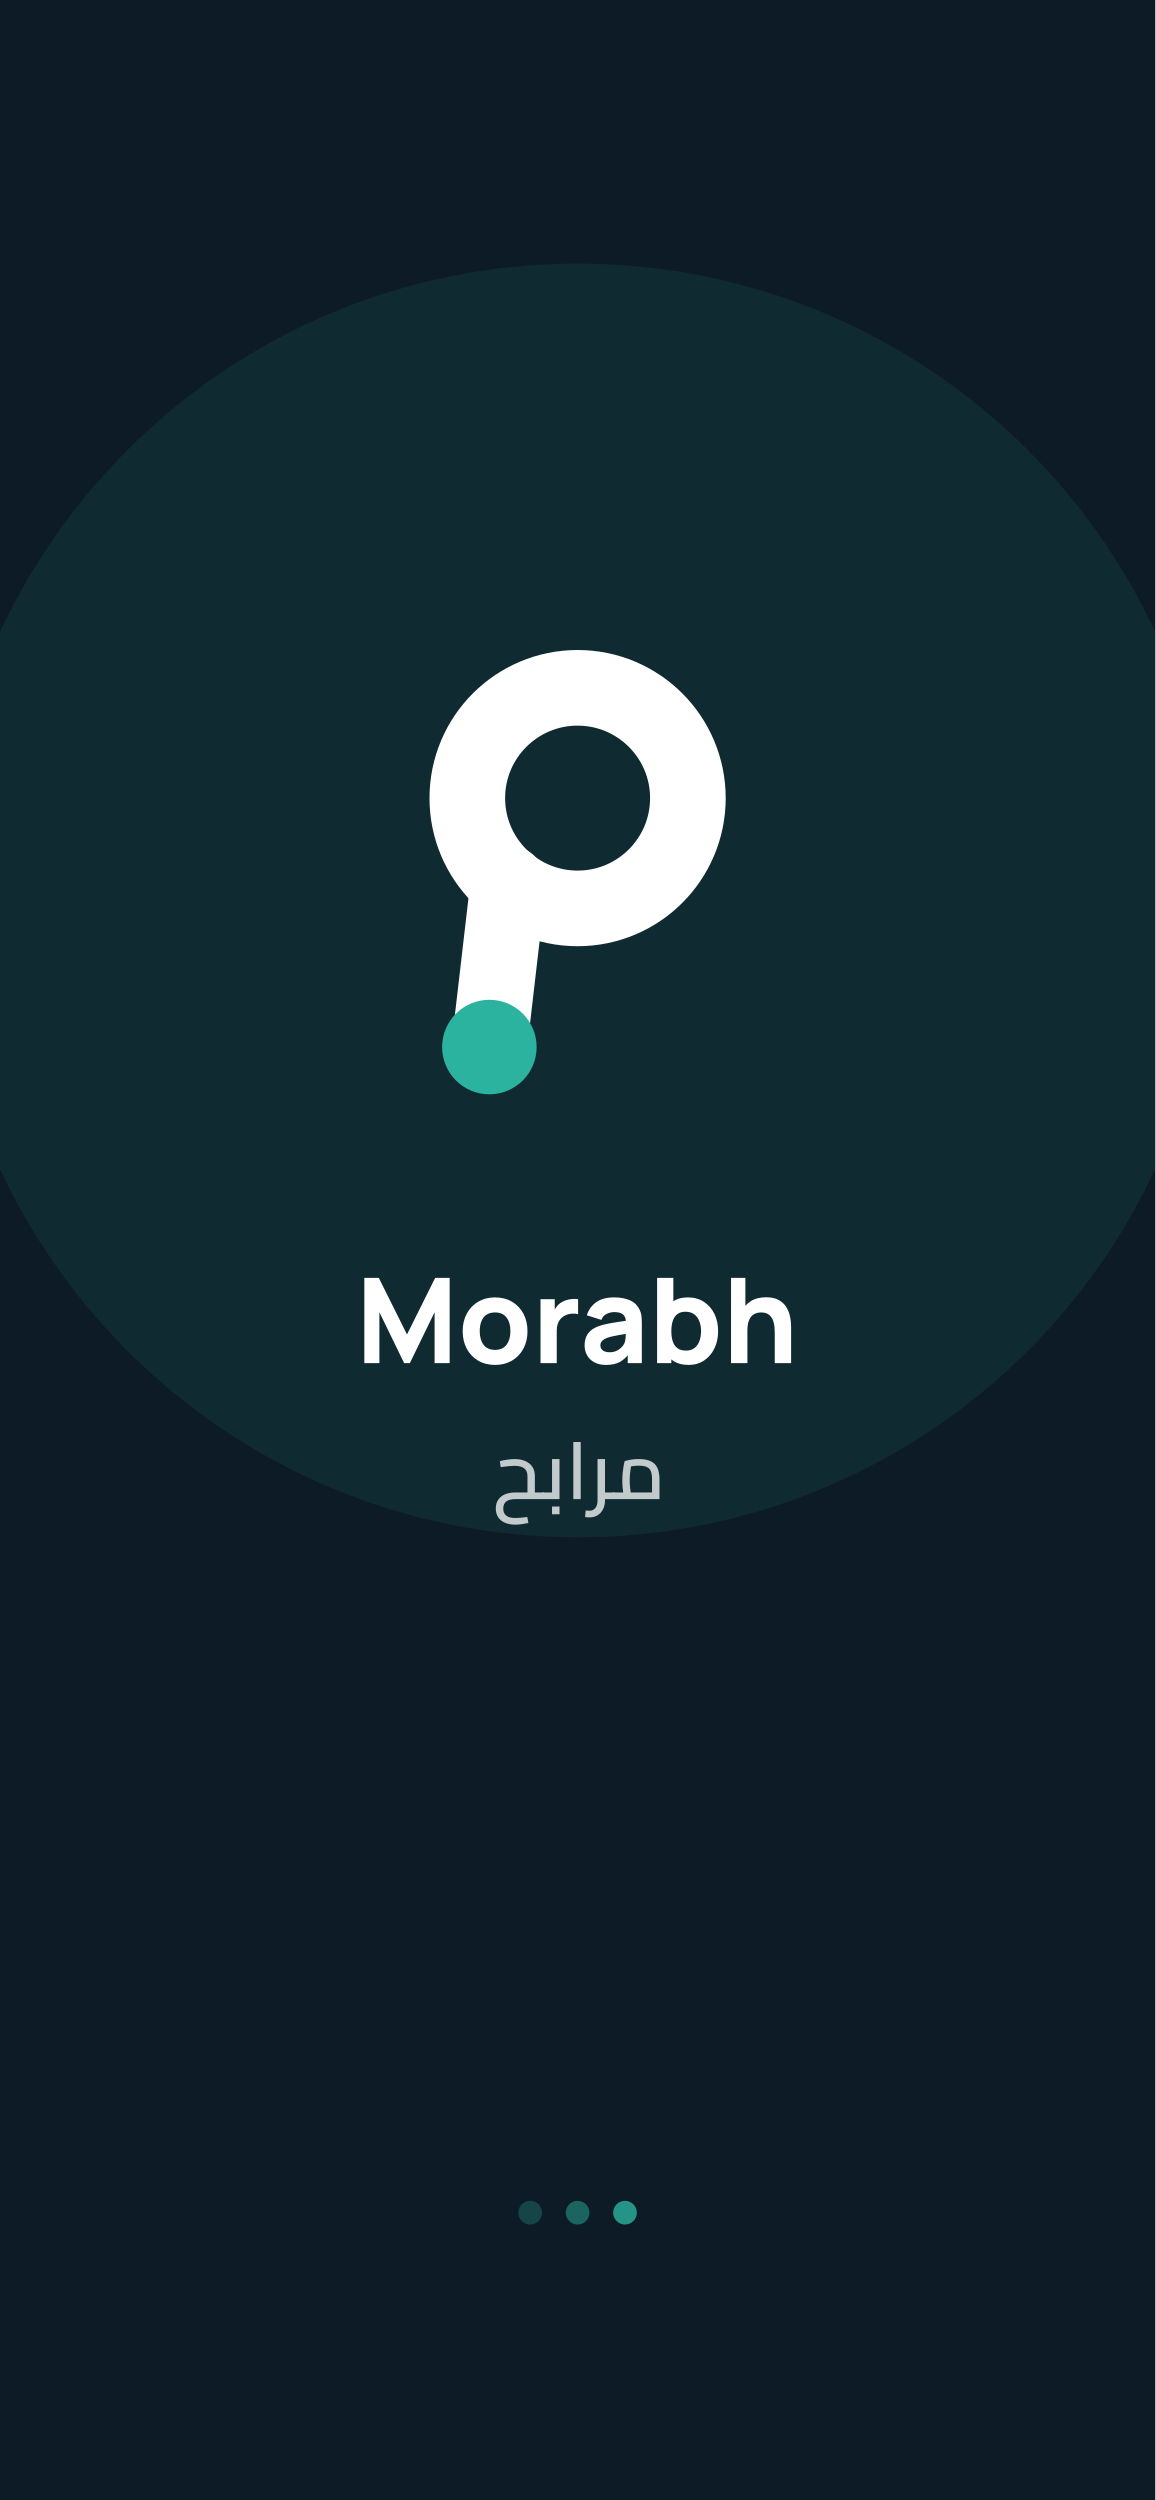
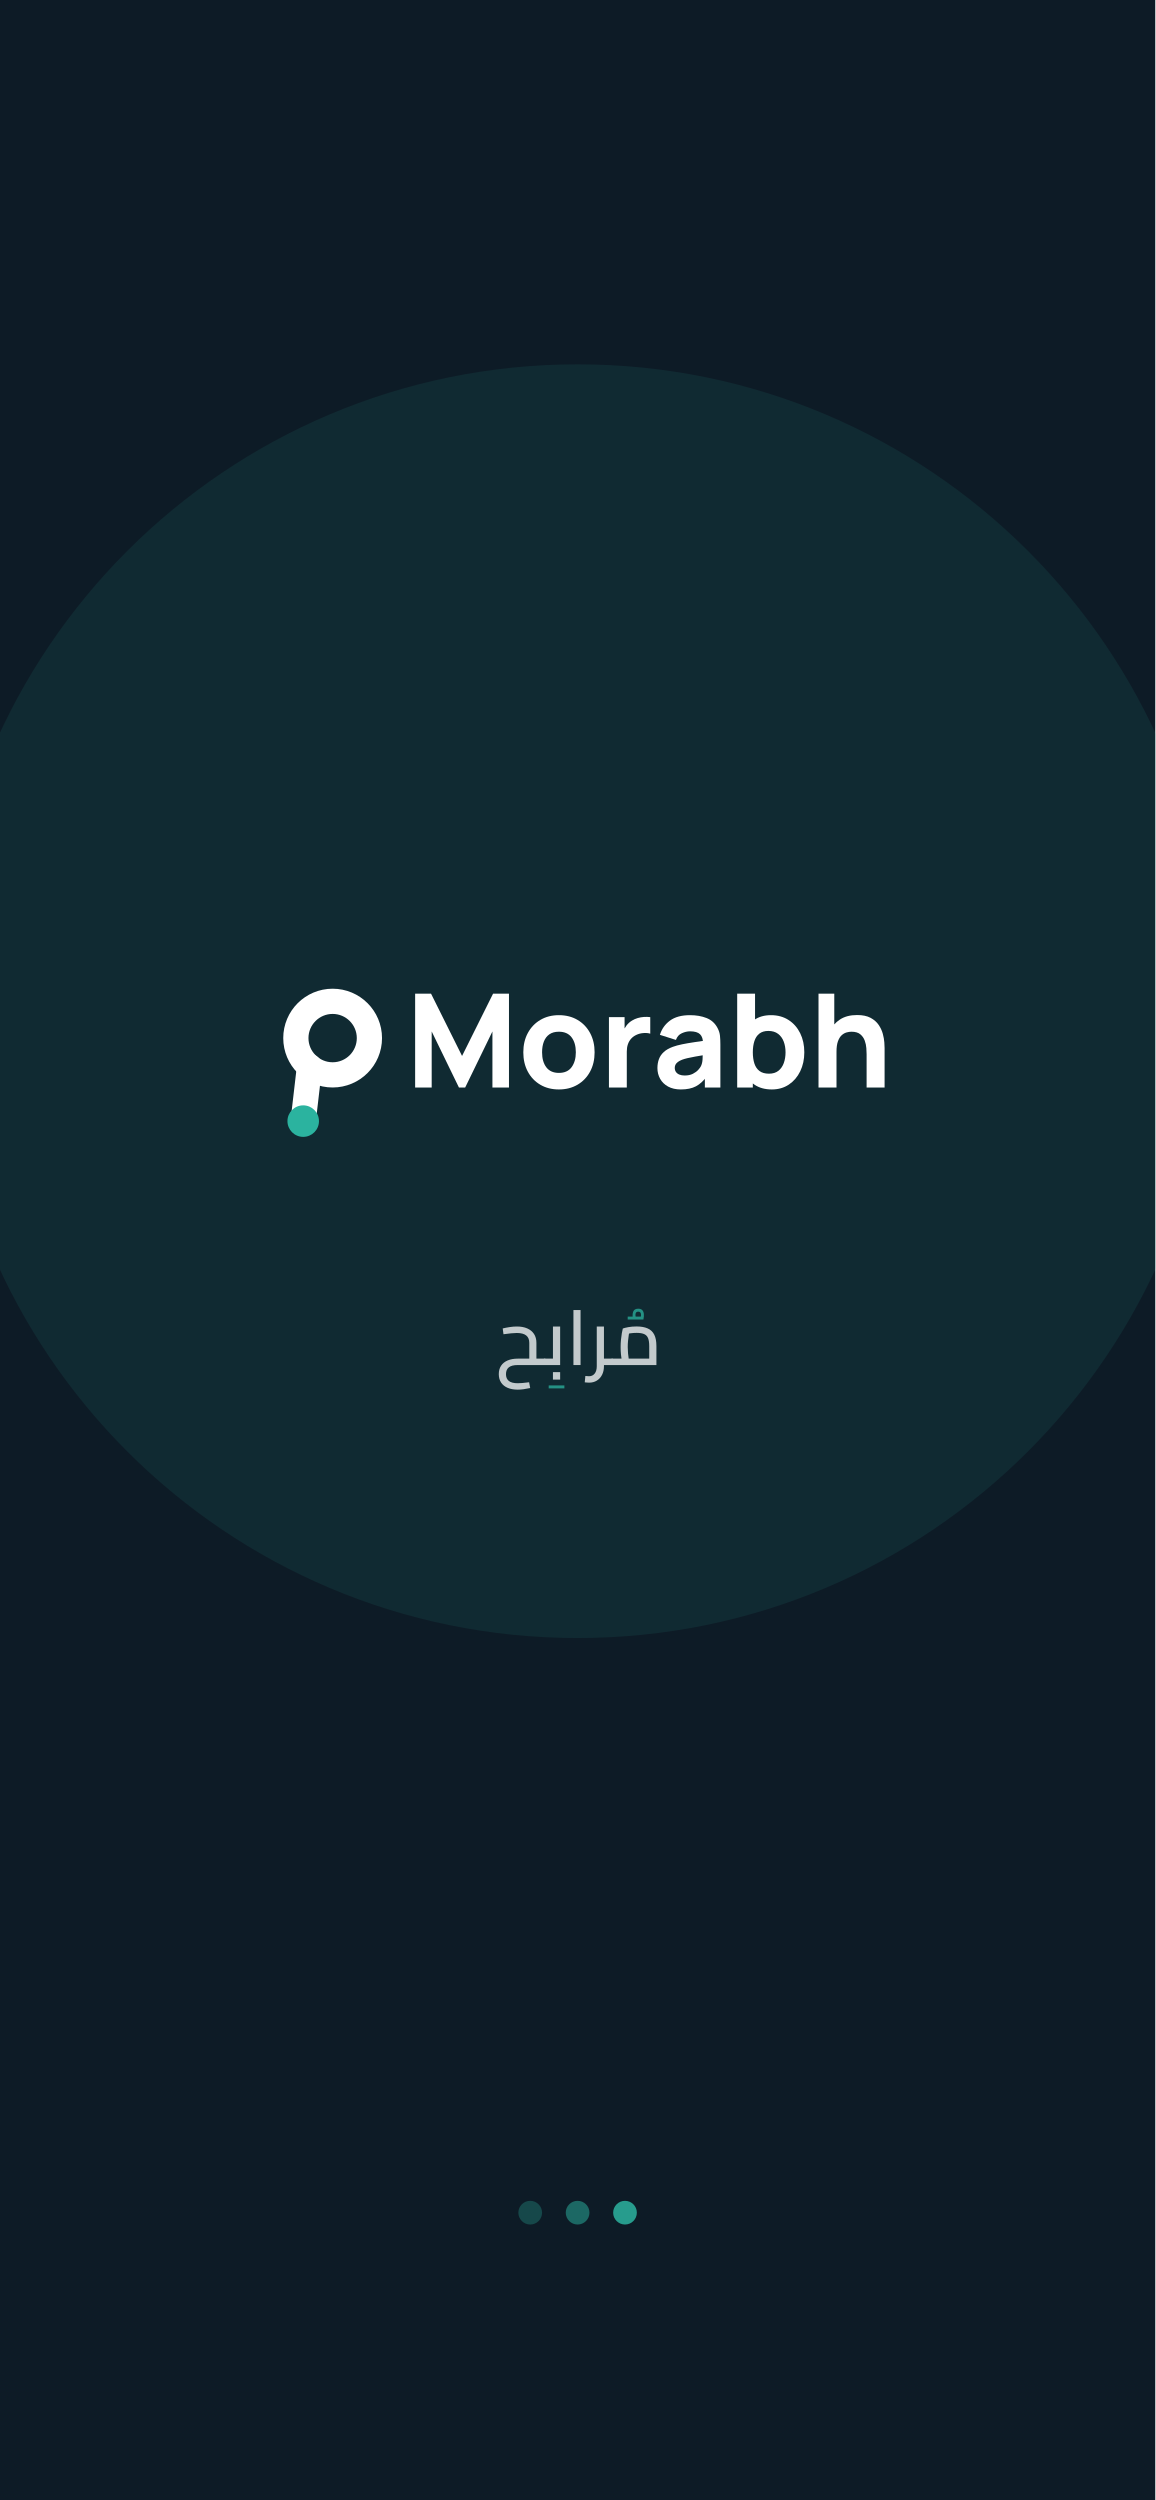
<svg xmlns="http://www.w3.org/2000/svg" viewBox="0 0 390 844" width="390" height="844">
  <rect width="390" height="844" fill="#0D1B26" />
-   <circle cx="195.0" cy="304" r="215" fill="#2BB39F" opacity="0.10" />
-   <g transform="translate(48.19 168.38) scale(0.53191)">
+   <circle cx="195.0" cy="338" r="215" fill="#2BB39F" opacity="0.10" />
+   <g transform="translate(63.34 316.76) scale(0.17738)">
    <g fill="none" stroke="#FFFFFF" stroke-width="48" stroke-linecap="round">
      <circle cx="276" cy="190" r="70" />
      <path d="M 232 244 L 222 330" />
    </g>
    <circle cx="220" cy="348" r="30" fill="#2BB39F" />
  </g>
-   <g transform="translate(120.2 460.2)">
-     <path d="M2.8 0.0V-28.8H7.68L17.2 -9.68L26.72 -28.8H31.6V0.0H26.52V-17.2L18.16 0.0H16.24L7.88 -17.2V0.0Z" fill="#FFFFFF" />
-     <path d="M46.92 0.6Q43.66 0.6 41.2 -0.86Q38.74 -2.32 37.37 -4.89Q36.0 -7.46 36.0 -10.8Q36.0 -14.18 37.4 -16.75Q38.8 -19.32 41.26 -20.76Q43.72 -22.2 46.92 -22.2Q50.18 -22.2 52.65 -20.74Q55.12 -19.28 56.5 -16.71Q57.88 -14.14 57.88 -10.8Q57.88 -7.44 56.49 -4.87Q55.1 -2.3 52.63 -0.85Q50.16 0.6 46.92 0.6ZM46.92 -4.48Q49.54 -4.48 50.83 -6.25Q52.12 -8.02 52.12 -10.8Q52.12 -13.68 50.81 -15.4Q49.5 -17.12 46.92 -17.12Q45.14 -17.12 44.0 -16.32Q42.86 -15.52 42.31 -14.1Q41.76 -12.68 41.76 -10.8Q41.76 -7.9 43.07 -6.19Q44.38 -4.48 46.92 -4.48Z" fill="#FFFFFF" />
-     <path d="M62.28 0.0V-21.6H67.08V-16.32L66.56 -17.0Q66.98 -18.12 67.68 -19.04Q68.38 -19.96 69.4 -20.56Q70.18 -21.04 71.1 -21.31Q72.02 -21.58 73.0 -21.65Q73.98 -21.72 74.96 -21.6V-16.52Q74.06 -16.8 72.87 -16.71Q71.68 -16.62 70.72 -16.16Q69.76 -15.72 69.1 -14.99Q68.44 -14.26 68.1 -13.27Q67.76 -12.28 67.76 -11.04V0.0Z" fill="#FFFFFF" />
-     <path d="M84.36 0.6Q82.04 0.6 80.43 -0.29Q78.82 -1.18 77.99 -2.67Q77.16 -4.16 77.16 -5.96Q77.16 -7.46 77.62 -8.7Q78.08 -9.94 79.11 -10.89Q80.14 -11.84 81.88 -12.48Q83.08 -12.92 84.74 -13.26Q86.4 -13.6 88.5 -13.91Q90.6 -14.22 93.12 -14.6L91.16 -13.52Q91.16 -15.44 90.24 -16.34Q89.32 -17.24 87.16 -17.24Q85.96 -17.24 84.66 -16.66Q83.36 -16.08 82.84 -14.6L77.92 -16.16Q78.74 -18.84 81.0 -20.52Q83.26 -22.2 87.16 -22.2Q90.02 -22.2 92.24 -21.32Q94.46 -20.44 95.6 -18.28Q96.24 -17.08 96.36 -15.88Q96.48 -14.68 96.48 -13.2V0.0H91.72V-4.44L92.4 -3.52Q90.82 -1.34 88.99 -0.37Q87.16 0.6 84.36 0.6ZM85.52 -3.68Q87.02 -3.68 88.05 -4.21Q89.08 -4.74 89.69 -5.42Q90.3 -6.1 90.52 -6.56Q90.94 -7.44 91.01 -8.61Q91.08 -9.78 91.08 -10.56L92.68 -10.16Q90.26 -9.76 88.76 -9.49Q87.26 -9.22 86.34 -9.0Q85.42 -8.78 84.72 -8.52Q83.92 -8.2 83.43 -7.83Q82.94 -7.46 82.71 -7.02Q82.48 -6.58 82.48 -6.04Q82.48 -5.3 82.85 -4.77Q83.22 -4.24 83.9 -3.96Q84.58 -3.68 85.52 -3.68Z" fill="#FFFFFF" />
-     <path d="M112.28 0.6Q109.06 0.6 106.9 -0.9Q104.74 -2.4 103.65 -4.98Q102.56 -7.56 102.56 -10.8Q102.56 -14.04 103.64 -16.62Q104.72 -19.2 106.82 -20.7Q108.92 -22.2 112.0 -22.2Q115.1 -22.2 117.4 -20.72Q119.7 -19.24 120.97 -16.67Q122.24 -14.1 122.24 -10.8Q122.24 -7.56 120.99 -4.98Q119.74 -2.4 117.5 -0.9Q115.26 0.6 112.28 0.6ZM101.64 0.0V-28.8H107.12V-14.8H106.44V0.0ZM111.4 -4.24Q113.16 -4.24 114.28 -5.12Q115.4 -6.0 115.94 -7.49Q116.48 -8.98 116.48 -10.8Q116.48 -12.6 115.92 -14.09Q115.36 -15.58 114.19 -16.47Q113.02 -17.36 111.2 -17.36Q109.5 -17.36 108.45 -16.54Q107.4 -15.72 106.92 -14.24Q106.44 -12.76 106.44 -10.8Q106.44 -8.84 106.92 -7.36Q107.4 -5.88 108.49 -5.06Q109.58 -4.24 111.4 -4.24Z" fill="#FFFFFF" />
-     <path d="M141.36 0.0V-10.2Q141.36 -10.94 141.28 -12.09Q141.2 -13.24 140.78 -14.4Q140.36 -15.56 139.41 -16.34Q138.46 -17.12 136.72 -17.12Q136.02 -17.12 135.22 -16.9Q134.42 -16.68 133.72 -16.05Q133.02 -15.42 132.57 -14.2Q132.12 -12.98 132.12 -10.96L129.0 -12.44Q129.0 -15.0 130.04 -17.24Q131.08 -19.48 133.17 -20.86Q135.26 -22.24 138.44 -22.24Q140.98 -22.24 142.58 -21.38Q144.18 -20.52 145.07 -19.2Q145.96 -17.88 146.34 -16.45Q146.72 -15.02 146.8 -13.84Q146.88 -12.66 146.88 -12.12V0.0ZM126.6 0.0V-28.8H131.44V-14.0H132.12V0.0Z" fill="#FFFFFF" />
+   <g transform="translate(137.07 367.14)">
+     <path d="M3.08 0.0V-31.68H8.448L18.92 -10.648L29.392 -31.68H34.76V0.0H29.172V-18.92L19.976 0.0H17.864L8.668 -18.92V0.0Z" fill="#FFFFFF" />
+     <path d="M51.612 0.66Q48.026 0.66 45.32 -0.946Q42.614 -2.552 41.107 -5.379Q39.6 -8.206 39.6 -11.88Q39.6 -15.598 41.14 -18.425Q42.68 -21.252 45.386 -22.836Q48.092 -24.42 51.612 -24.42Q55.198 -24.42 57.915 -22.814Q60.632 -21.208 62.15 -18.381Q63.668 -15.554 63.668 -11.88Q63.668 -8.184 62.139 -5.357Q60.61 -2.53 57.893 -0.935Q55.176 0.66 51.612 0.66ZM51.612 -4.928Q54.494 -4.928 55.913 -6.875Q57.332 -8.822 57.332 -11.88Q57.332 -15.048 55.891 -16.94Q54.45 -18.832 51.612 -18.832Q49.654 -18.832 48.4 -17.952Q47.146 -17.072 46.541 -15.51Q45.936 -13.948 45.936 -11.88Q45.936 -8.69 47.377 -6.809Q48.818 -4.928 51.612 -4.928Z" fill="#FFFFFF" />
+     <path d="M68.508 0.0V-23.76H73.788V-17.952L73.216 -18.7Q73.678 -19.932 74.448 -20.944Q75.218 -21.956 76.34 -22.616Q77.198 -23.144 78.21 -23.441Q79.222 -23.738 80.3 -23.815Q81.378 -23.892 82.456 -23.76V-18.172Q81.466 -18.48 80.157 -18.381Q78.848 -18.282 77.792 -17.776Q76.736 -17.292 76.01 -16.489Q75.284 -15.686 74.91 -14.597Q74.536 -13.508 74.536 -12.144V0.0Z" fill="#FFFFFF" />
+     <path d="M92.796 0.66Q90.244 0.66 88.473 -0.319Q86.702 -1.298 85.789 -2.937Q84.876 -4.576 84.876 -6.556Q84.876 -8.206 85.382 -9.57Q85.888 -10.934 87.021 -11.979Q88.154 -13.024 90.068 -13.728Q91.388 -14.212 93.214 -14.586Q95.04 -14.96 97.35 -15.301Q99.66 -15.642 102.432 -16.06L100.276 -14.872Q100.276 -16.984 99.264 -17.974Q98.252 -18.964 95.876 -18.964Q94.556 -18.964 93.126 -18.326Q91.696 -17.688 91.124 -16.06L85.712 -17.776Q86.614 -20.724 89.1 -22.572Q91.586 -24.42 95.876 -24.42Q99.022 -24.42 101.464 -23.452Q103.906 -22.484 105.16 -20.108Q105.864 -18.788 105.996 -17.468Q106.128 -16.148 106.128 -14.52V0.0H100.892V-4.884L101.64 -3.872Q99.902 -1.474 97.889 -0.407Q95.876 0.66 92.796 0.66ZM94.072 -4.048Q95.722 -4.048 96.855 -4.631Q97.988 -5.214 98.659 -5.962Q99.33 -6.71 99.572 -7.216Q100.034 -8.184 100.111 -9.471Q100.188 -10.758 100.188 -11.616L101.948 -11.176Q99.286 -10.736 97.636 -10.439Q95.986 -10.142 94.974 -9.9Q93.962 -9.658 93.192 -9.372Q92.312 -9.02 91.773 -8.613Q91.234 -8.206 90.981 -7.722Q90.728 -7.238 90.728 -6.644Q90.728 -5.83 91.135 -5.247Q91.542 -4.664 92.29 -4.356Q93.038 -4.048 94.072 -4.048Z" fill="#FFFFFF" />
+     <path d="M123.508 0.66Q119.966 0.66 117.59 -0.99Q115.214 -2.64 114.015 -5.478Q112.816 -8.316 112.816 -11.88Q112.816 -15.444 114.004 -18.282Q115.192 -21.12 117.502 -22.77Q119.812 -24.42 123.2 -24.42Q126.61 -24.42 129.14 -22.792Q131.67 -21.164 133.067 -18.337Q134.464 -15.51 134.464 -11.88Q134.464 -8.316 133.089 -5.478Q131.714 -2.64 129.25 -0.99Q126.786 0.66 123.508 0.66ZM111.804 0.0V-31.68H117.832V-16.28H117.084V0.0ZM122.54 -4.664Q124.476 -4.664 125.708 -5.632Q126.94 -6.6 127.534 -8.239Q128.128 -9.878 128.128 -11.88Q128.128 -13.86 127.512 -15.499Q126.896 -17.138 125.609 -18.117Q124.322 -19.096 122.32 -19.096Q120.45 -19.096 119.295 -18.194Q118.14 -17.292 117.612 -15.664Q117.084 -14.036 117.084 -11.88Q117.084 -9.724 117.612 -8.096Q118.14 -6.468 119.339 -5.566Q120.538 -4.664 122.54 -4.664Z" fill="#FFFFFF" />
+     <path d="M155.496 0.0V-11.22Q155.496 -12.034 155.408 -13.299Q155.32 -14.564 154.858 -15.84Q154.396 -17.116 153.351 -17.974Q152.306 -18.832 150.392 -18.832Q149.622 -18.832 148.742 -18.59Q147.862 -18.348 147.092 -17.655Q146.322 -16.962 145.827 -15.62Q145.332 -14.278 145.332 -12.056L141.9 -13.684Q141.9 -16.5 143.044 -18.964Q144.188 -21.428 146.487 -22.946Q148.786 -24.464 152.284 -24.464Q155.078 -24.464 156.838 -23.518Q158.598 -22.572 159.577 -21.12Q160.556 -19.668 160.974 -18.095Q161.392 -16.522 161.48 -15.224Q161.568 -13.926 161.568 -13.332V0.0ZM139.26 0.0V-31.68H144.584V-15.4H145.332V0.0Z" fill="#FFFFFF" />
  </g>
-   <g opacity="0.75" transform="translate(166.3 506.1)">
-     <path d="M14.27 0.0V-2.25H17.166V0.0ZM11.71 6.034 12.091 8.062Q10.833 8.329 9.759 8.477Q8.686 8.626 7.721 8.626Q5.69 8.626 4.19 7.991Q2.69 7.357 1.885 6.128Q1.08 4.898 1.08 3.176Q1.08 1.451 1.885 0.235Q2.69 -0.981 4.19 -1.615Q5.69 -2.25 7.745 -2.25H11.773V0.0H7.745Q5.589 0.0 4.595 0.809Q3.601 1.619 3.601 3.2Q3.601 4.758 4.595 5.567Q5.589 6.376 7.721 6.376Q8.39 6.376 9.356 6.296Q10.323 6.217 11.71 6.034ZM2.726 -10.798 2.454 -12.831Q3.59 -13.109 4.896 -13.312Q6.201 -13.514 7.432 -13.514Q9.53 -13.514 11.059 -12.843Q12.589 -12.171 13.43 -10.897Q14.27 -9.622 14.27 -7.793V0.0H11.773V-7.793Q11.773 -9.508 10.69 -10.374Q9.608 -11.24 7.384 -11.24Q6.696 -11.24 5.427 -11.124Q4.158 -11.009 2.726 -10.798ZM17.166 0.0V-2.25Q17.326 -2.25 17.432 -2.171Q17.539 -2.092 17.594 -1.948Q17.65 -1.804 17.678 -1.598Q17.706 -1.393 17.706 -1.137Q17.706 -0.881 17.678 -0.664Q17.65 -0.446 17.594 -0.302Q17.539 -0.158 17.432 -0.079Q17.326 0.0 17.166 0.0Z" fill="#FFFFFF" />
-     <path d="M17.172 0.0V-2.25H21.353L20.068 -1.202V-13.514H22.589V0.0ZM17.172 0.0Q17.013 0.0 16.906 -0.079Q16.8 -0.158 16.744 -0.302Q16.689 -0.446 16.66 -0.664Q16.632 -0.881 16.632 -1.137Q16.632 -1.485 16.675 -1.726Q16.719 -1.967 16.84 -2.108Q16.962 -2.25 17.172 -2.25ZM20.065 5.105V2.495H22.592V5.105Z" fill="#FFFFFF" />
-     <path d="M27.251 0.0V-19.282H29.749V0.0Z" fill="#FFFFFF" />
-     <path d="M37.383 0.0V-2.25H40.847V0.0ZM32.748 6.172Q32.403 6.172 32.006 6.133Q31.609 6.094 31.214 6.064L31.431 3.825Q31.823 3.85 32.164 3.886Q32.505 3.922 32.737 3.922Q33.949 3.922 34.689 2.999Q35.43 2.076 35.43 0.423V-13.514H37.951V0.423Q37.951 2.125 37.287 3.428Q36.622 4.732 35.456 5.452Q34.289 6.172 32.748 6.172ZM40.847 0.0V-2.25Q41.006 -2.25 41.113 -2.171Q41.219 -2.092 41.275 -1.948Q41.33 -1.804 41.359 -1.598Q41.387 -1.393 41.387 -1.137Q41.387 -0.881 41.359 -0.664Q41.33 -0.446 41.275 -0.302Q41.219 -0.158 41.113 -0.079Q41.006 0.0 40.847 0.0Z" fill="#FFFFFF" />
-     <path d="M40.848 -0.0V-2.25H55.41L53.821 -1.063V-6.638Q53.821 -8.411 53.419 -9.419Q53.016 -10.426 52.045 -10.852Q51.074 -11.279 49.397 -11.279Q48.269 -11.279 47.164 -11.121Q46.059 -10.963 45.441 -10.699L46.98 -12.217Q46.818 -11.58 46.659 -10.605Q46.5 -9.629 46.395 -8.514Q46.29 -7.398 46.29 -6.295Q46.29 -5.191 46.393 -4.107Q46.497 -3.023 46.629 -2.22Q46.761 -1.417 46.84 -1.104L44.446 -0.429Q44.335 -0.792 44.184 -1.656Q44.033 -2.52 43.913 -3.726Q43.793 -4.933 43.793 -6.295Q43.793 -7.621 43.915 -8.877Q44.038 -10.132 44.217 -11.157Q44.395 -12.181 44.557 -12.799Q45.162 -13.042 46.481 -13.285Q47.8 -13.528 49.397 -13.528Q51.705 -13.528 53.255 -12.853Q54.804 -12.178 55.573 -10.676Q56.342 -9.173 56.342 -6.629V0.0ZM40.851 0.0Q40.692 -0.0 40.585 -0.079Q40.479 -0.158 40.423 -0.302Q40.368 -0.446 40.339 -0.664Q40.311 -0.881 40.311 -1.137Q40.311 -1.485 40.354 -1.726Q40.398 -1.967 40.519 -2.108Q40.641 -2.25 40.851 -2.25Z" fill="#FFFFFF" />
+   <g opacity="0.75" transform="translate(167.35 460.84)">
+     <path d="M13.742 0.0V-2.166H16.531V0.0ZM11.276 5.81 11.643 7.763Q10.432 8.02 9.398 8.163Q8.364 8.306 7.435 8.306Q5.479 8.306 4.035 7.695Q2.59 7.084 1.815 5.901Q1.04 4.717 1.04 3.058Q1.04 1.397 1.815 0.226Q2.59 -0.944 4.035 -1.555Q5.479 -2.166 7.458 -2.166H11.337V0.0H7.458Q5.382 0.0 4.425 0.779Q3.468 1.559 3.468 3.082Q3.468 4.581 4.425 5.361Q5.382 6.14 7.435 6.14Q8.079 6.14 9.01 6.063Q9.94 5.987 11.276 5.81ZM2.625 -10.398 2.363 -12.355Q3.457 -12.624 4.714 -12.819Q5.972 -13.014 7.157 -13.014Q9.177 -13.014 10.65 -12.367Q12.123 -11.72 12.932 -10.493Q13.742 -9.265 13.742 -7.504V0.0H11.337V-7.504Q11.337 -9.156 10.295 -9.99Q9.252 -10.824 7.11 -10.824Q6.448 -10.824 5.226 -10.712Q4.004 -10.601 2.625 -10.398ZM16.531 0.0V-2.166Q16.684 -2.166 16.787 -2.091Q16.889 -2.015 16.943 -1.876Q16.996 -1.737 17.023 -1.539Q17.051 -1.341 17.051 -1.095Q17.051 -0.849 17.023 -0.639Q16.996 -0.43 16.943 -0.291Q16.889 -0.152 16.787 -0.076Q16.684 0.0 16.531 0.0Z" fill="#FFFFFF" />
+     <path d="M17.888 7.881V6.879H23.188V7.881Z" fill="#2BB39F" />
+     <path d="M16.536 0.0V-2.166H20.562L19.325 -1.158V-13.014H21.753V0.0ZM16.536 0.0Q16.383 0.0 16.28 -0.076Q16.177 -0.152 16.124 -0.291Q16.071 -0.43 16.043 -0.639Q16.016 -0.849 16.016 -1.095Q16.016 -1.43 16.058 -1.662Q16.099 -1.894 16.216 -2.03Q16.333 -2.166 16.536 -2.166ZM19.322 4.916V2.403H21.755V4.916Z" fill="#FFFFFF" />
+     <path d="M26.242 0.0V-18.568H28.647V0.0Z" fill="#FFFFFF" />
+     <path d="M35.998 0.0V-2.166H39.334V0.0ZM31.535 5.943Q31.203 5.943 30.82 5.906Q30.438 5.868 30.058 5.839L30.267 3.684Q30.645 3.707 30.973 3.742Q31.301 3.777 31.524 3.777Q32.692 3.777 33.405 2.888Q34.118 1.999 34.118 0.408V-13.014H36.545V0.408Q36.545 2.046 35.906 3.301Q35.266 4.557 34.142 5.25Q33.019 5.943 31.535 5.943ZM39.334 0.0V-2.166Q39.488 -2.166 39.59 -2.091Q39.693 -2.015 39.746 -1.876Q39.8 -1.737 39.827 -1.539Q39.854 -1.341 39.854 -1.095Q39.854 -0.849 39.827 -0.639Q39.8 -0.43 39.746 -0.291Q39.693 -0.152 39.59 -0.076Q39.488 0.0 39.334 0.0Z" fill="#FFFFFF" />
+     <path d="M46.384 -15.354Q46.03 -17 46.409 -18.012Q46.788 -19.024 48.111 -19.024Q49.002 -19.024 49.46 -18.564Q49.919 -18.104 50.013 -17.281Q50.106 -16.458 49.864 -15.354L48.888 -15.549Q49.183 -16.937 48.975 -17.48Q48.767 -18.022 48.111 -18.022Q47.456 -18.022 47.259 -17.481Q47.063 -16.94 47.36 -15.575ZM44.561 -15.354V-16.355H49.864V-15.354Z" fill="#2BB39F" />
+     <path d="M39.335 -0.0V-2.166H53.357L51.827 -1.024V-6.392Q51.827 -8.1 51.44 -9.07Q51.053 -10.04 50.118 -10.45Q49.182 -10.861 47.568 -10.861Q46.481 -10.861 45.417 -10.709Q44.353 -10.557 43.758 -10.303L45.24 -11.764Q45.084 -11.151 44.931 -10.212Q44.778 -9.272 44.677 -8.198Q44.575 -7.124 44.575 -6.062Q44.575 -4.999 44.675 -3.955Q44.775 -2.911 44.902 -2.138Q45.03 -1.364 45.105 -1.063L42.8 -0.413Q42.693 -0.762 42.548 -1.594Q42.402 -2.426 42.286 -3.588Q42.171 -4.75 42.171 -6.062Q42.171 -7.339 42.289 -8.548Q42.407 -9.757 42.579 -10.743Q42.751 -11.73 42.907 -12.325Q43.49 -12.559 44.76 -12.793Q46.03 -13.027 47.568 -13.027Q49.79 -13.027 51.282 -12.377Q52.775 -11.727 53.515 -10.28Q54.255 -8.833 54.255 -6.384V0.0ZM39.338 0.0Q39.185 -0.0 39.082 -0.076Q38.979 -0.152 38.926 -0.291Q38.873 -0.43 38.845 -0.639Q38.818 -0.849 38.818 -1.095Q38.818 -1.43 38.86 -1.662Q38.901 -1.894 39.018 -2.03Q39.135 -2.166 39.338 -2.166Z" fill="#FFFFFF" />
  </g>
-   <circle cx="179" cy="747" r="4" fill="#2BB39F" opacity="0.28" />
-   <circle cx="195" cy="747" r="4" fill="#2BB39F" opacity="0.48" />
-   <circle cx="211" cy="747" r="4" fill="#2BB39F" opacity="0.80" />
+   <circle cx="179" cy="747" r="4" fill="#2BB39F" opacity="0.30" />
+   <circle cx="195" cy="747" r="4" fill="#2BB39F" opacity="0.51" />
+   <circle cx="211" cy="747" r="4" fill="#2BB39F" opacity="0.85" />
</svg>
